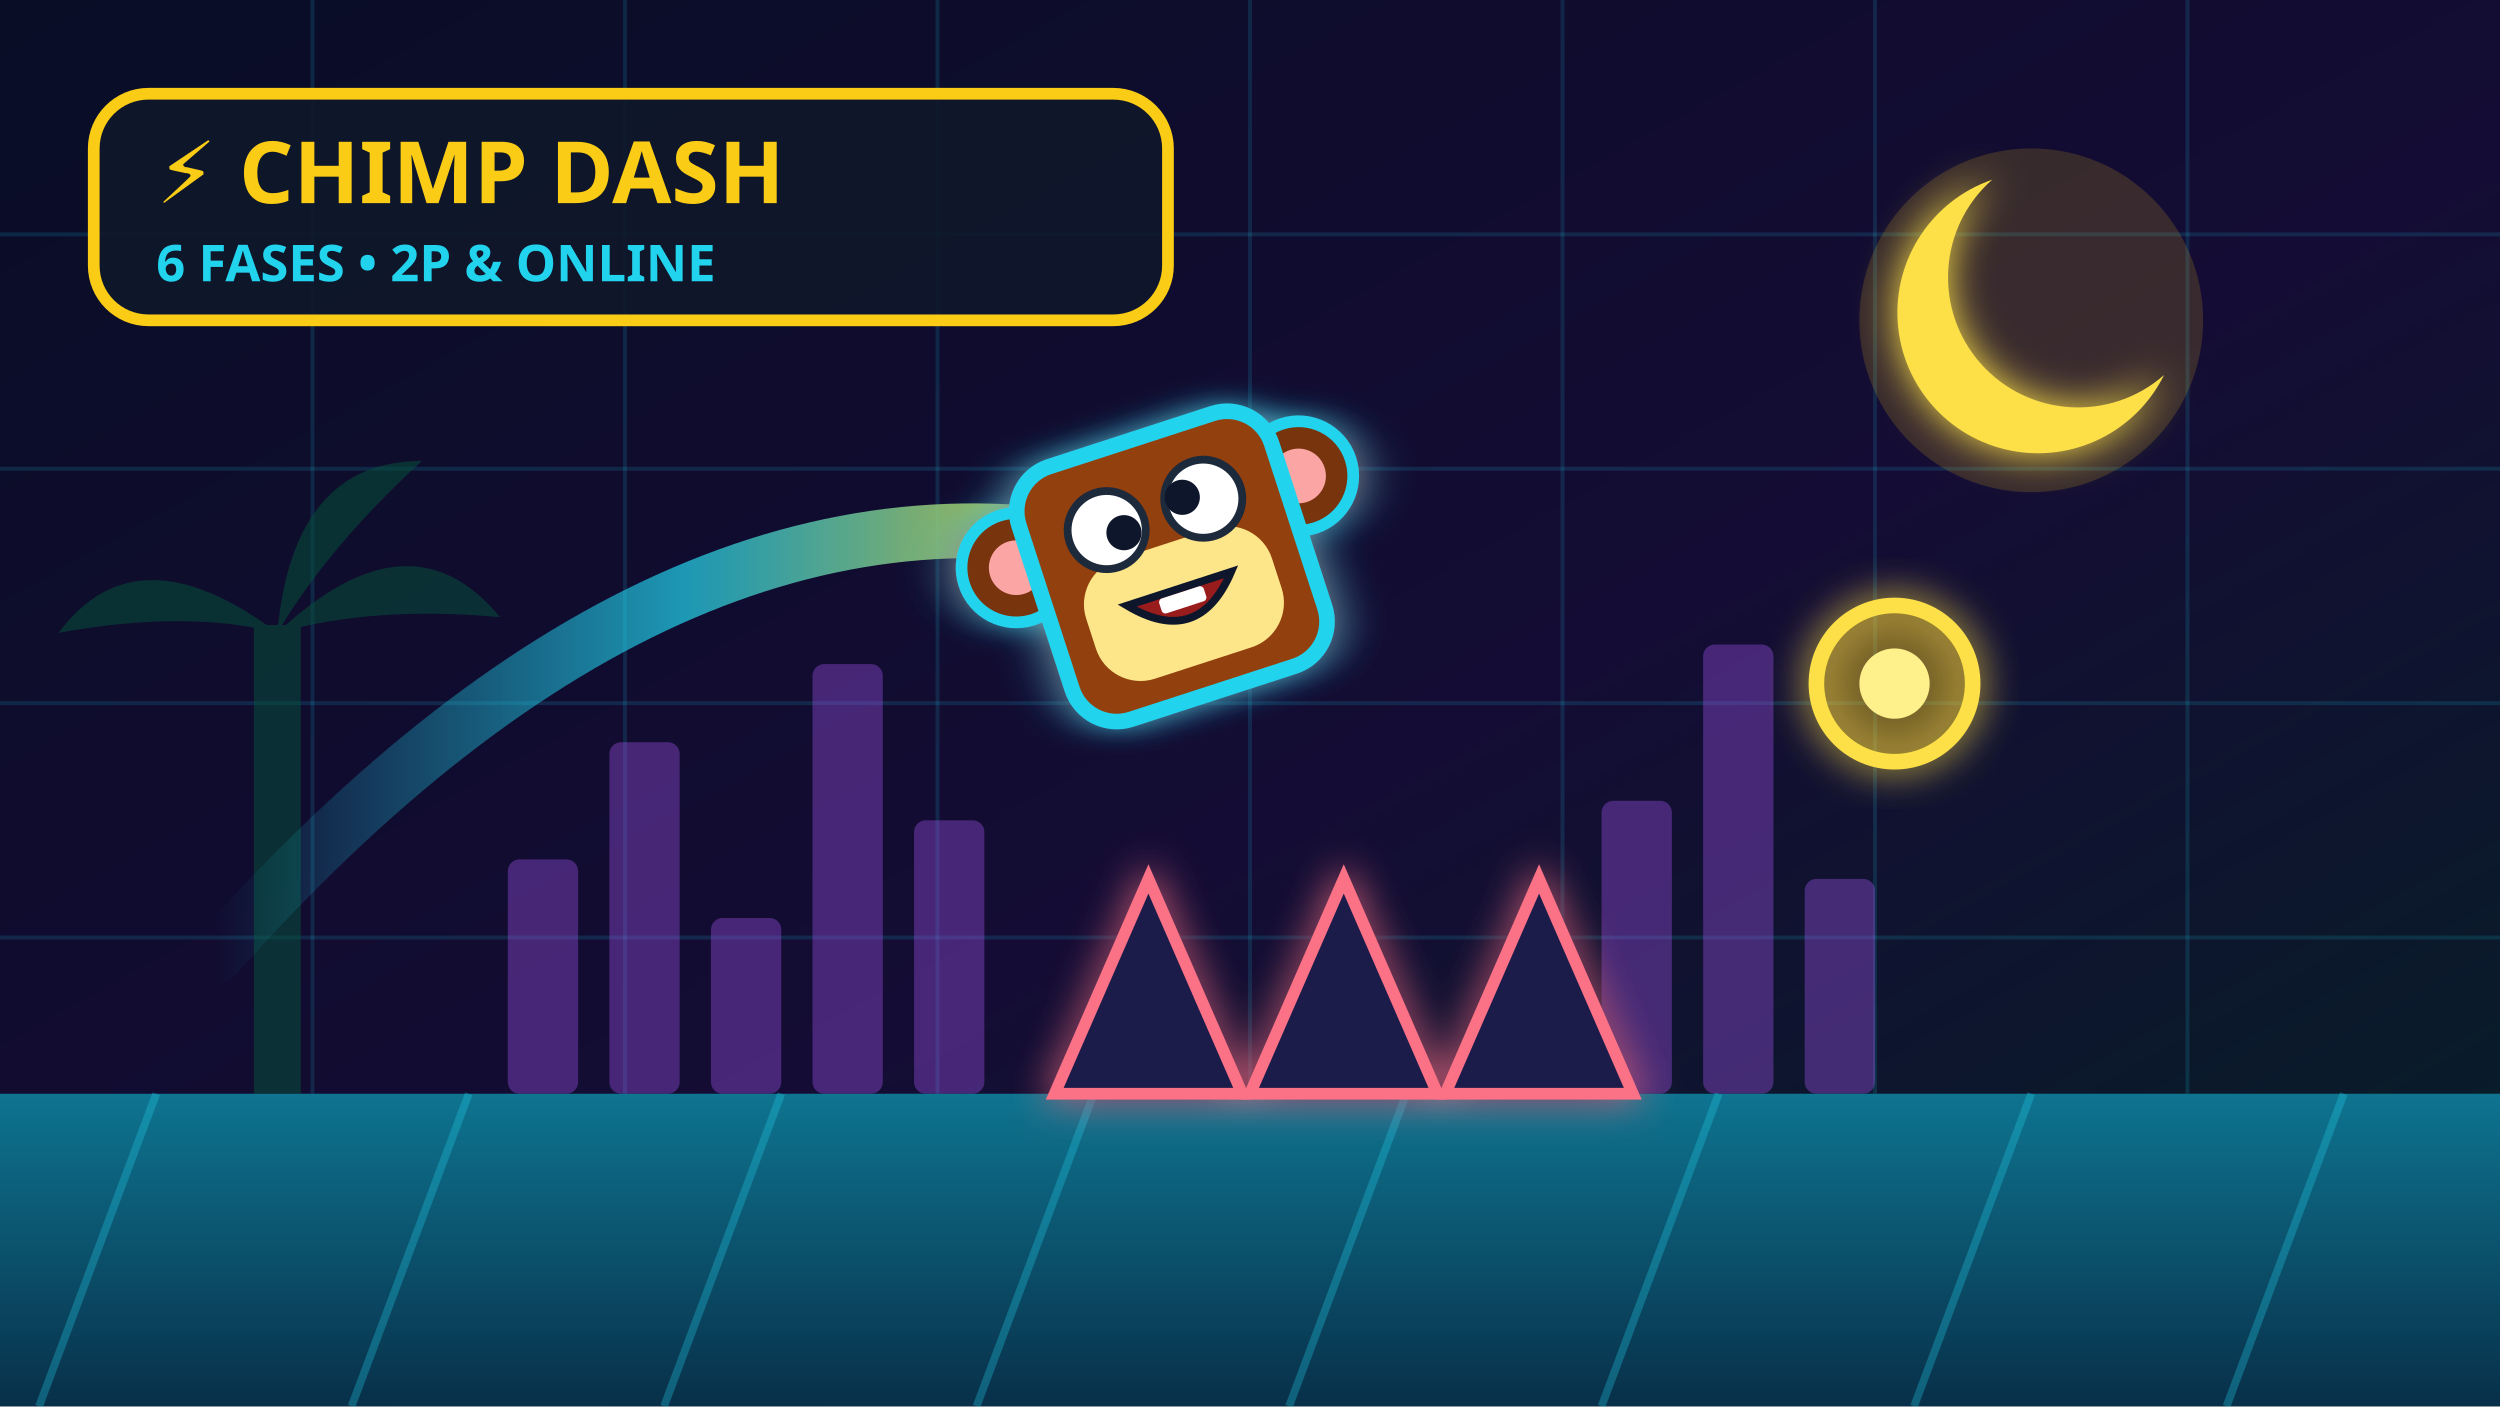
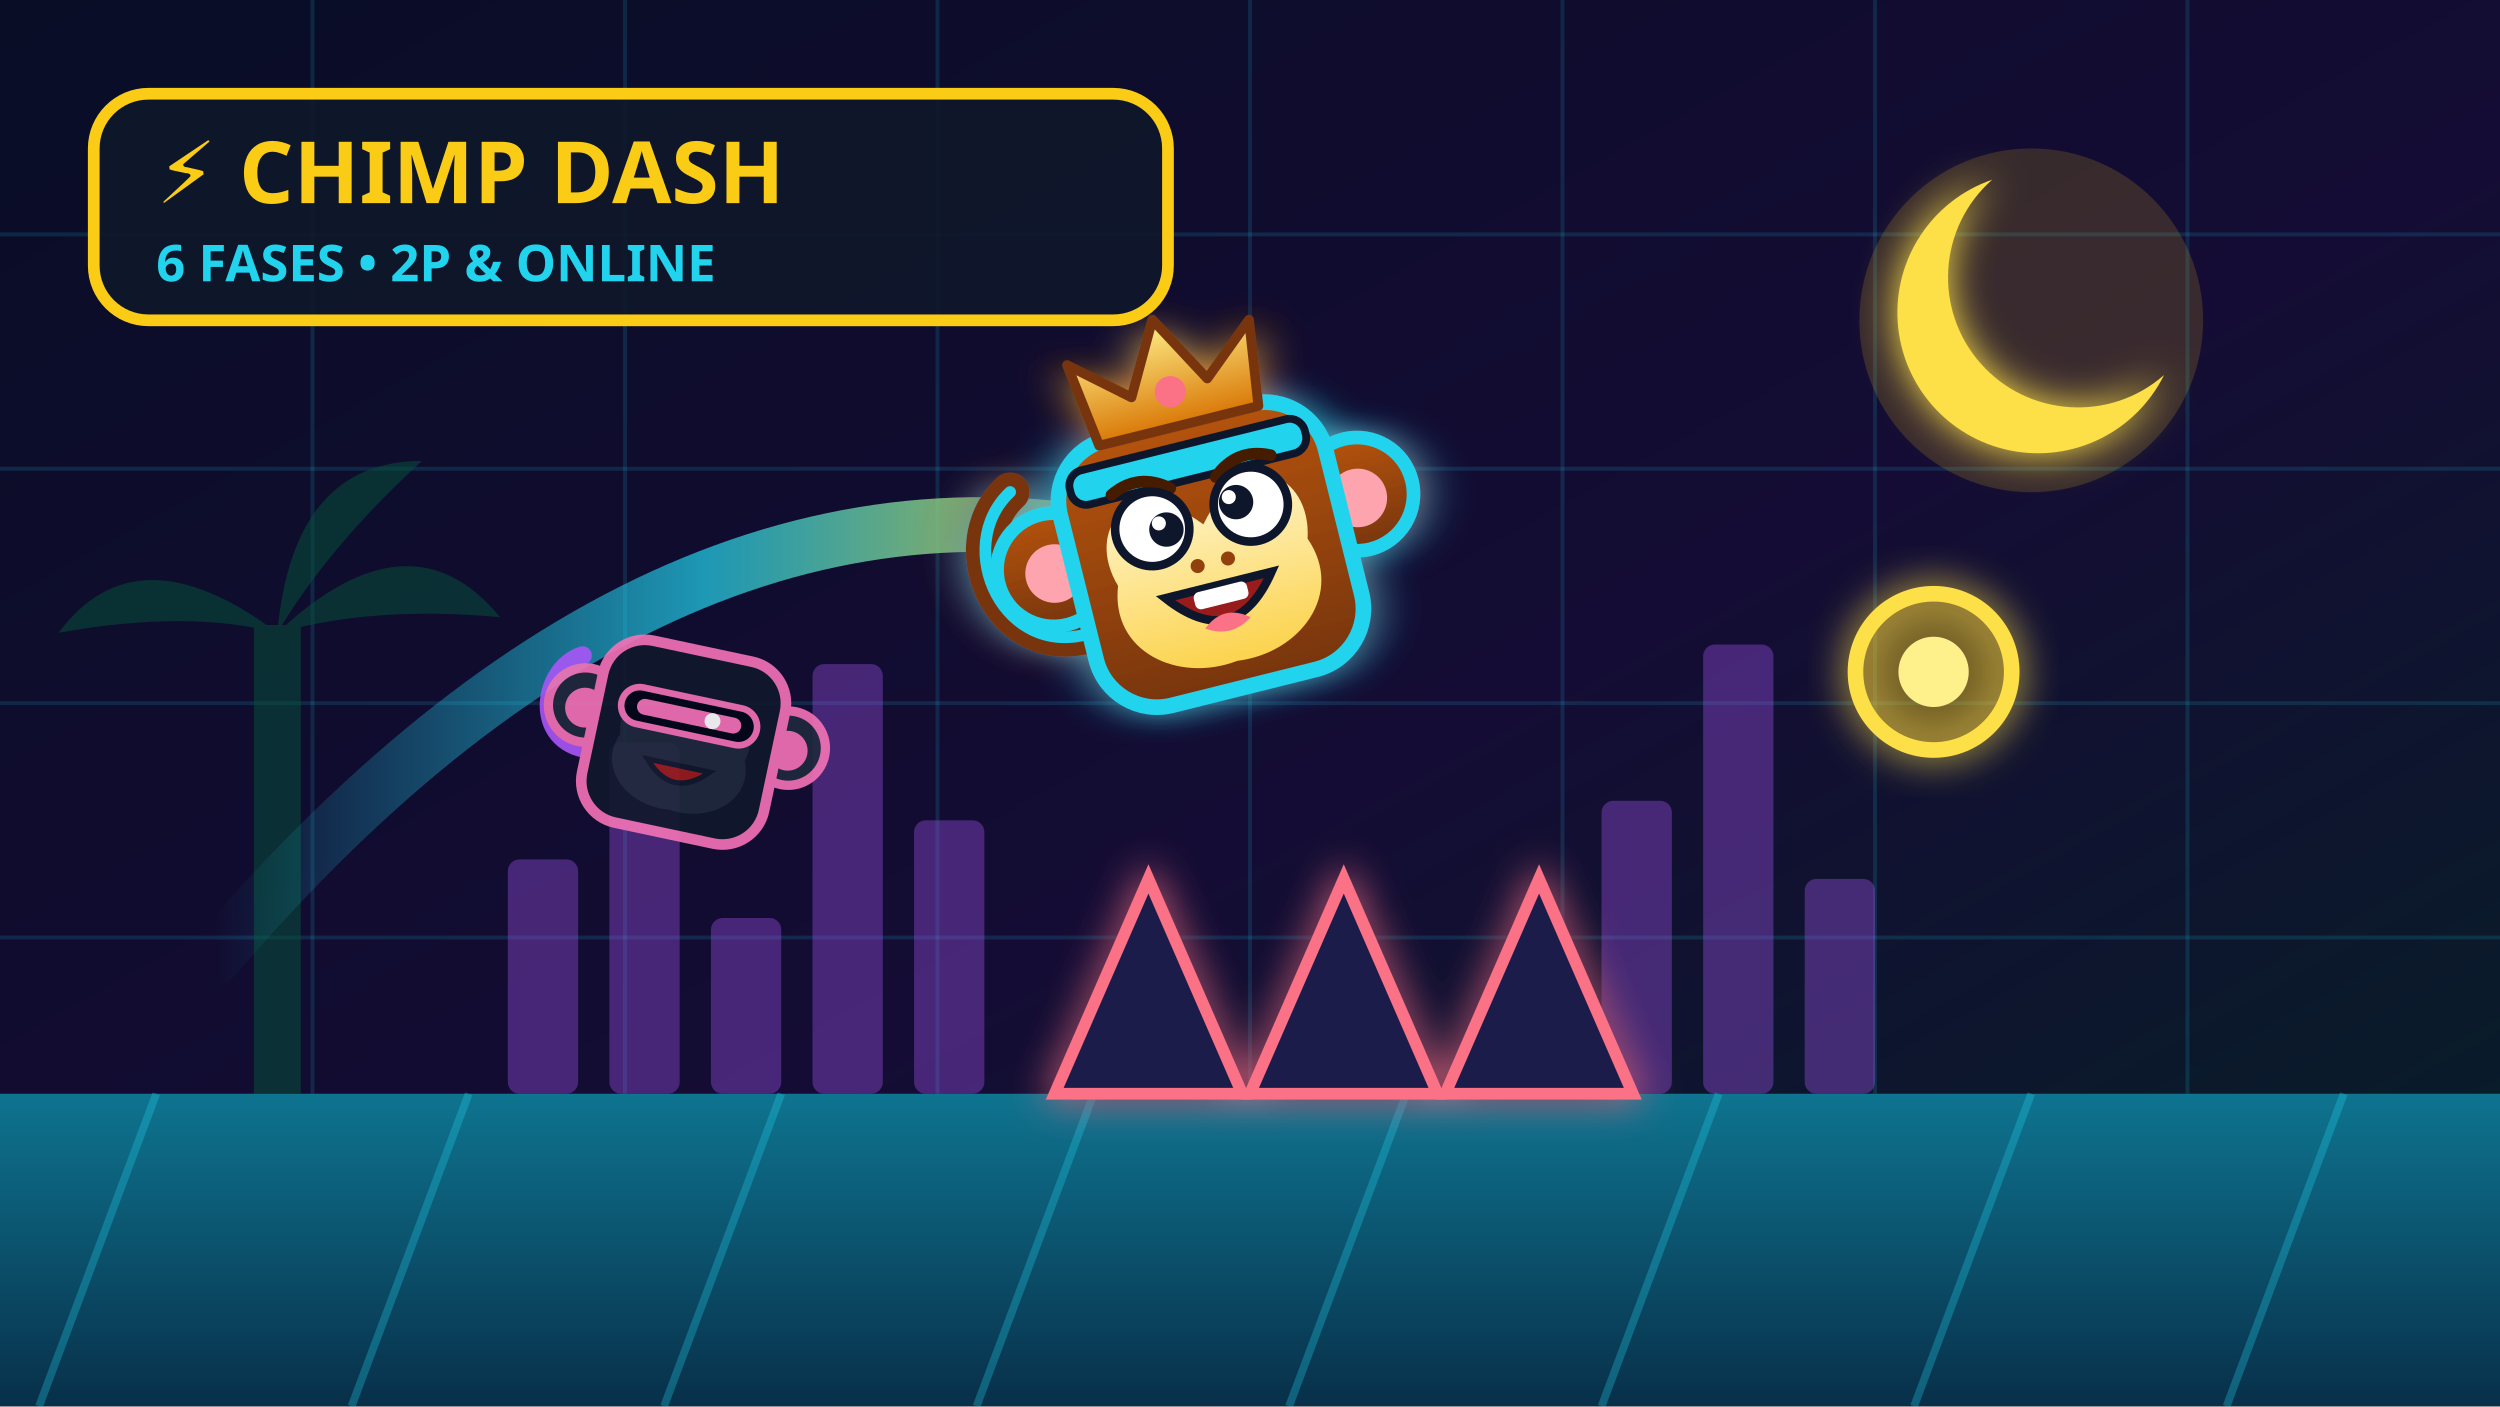
<svg xmlns="http://www.w3.org/2000/svg" viewBox="0 0 640 360" width="640" height="360">
  <defs>
    <linearGradient id="bg" x1="0" y1="0" x2="1" y2="1">
      <stop offset="0%" stop-color="#090d26" />
      <stop offset="55%" stop-color="#140c34" />
      <stop offset="100%" stop-color="#052126" />
    </linearGradient>
    <linearGradient id="floor" x1="0" y1="0" x2="0" y2="1">
      <stop offset="0%" stop-color="#0e7490" />
      <stop offset="100%" stop-color="#082f49" />
    </linearGradient>
    <linearGradient id="neonTrail" x1="0" y1="0" x2="1" y2="0">
      <stop offset="0%" stop-color="#22d3ee" stop-opacity="0" />
      <stop offset="50%" stop-color="#22d3ee" stop-opacity="0.7" />
      <stop offset="100%" stop-color="#facc15" stop-opacity="0.95" />
+     </linearGradient>
+     <linearGradient id="furCube" x1="0" y1="0" x2="0" y2="1">
+       <stop offset="0%" stop-color="#b45309" />
+       <stop offset="100%" stop-color="#78350f" />
+     </linearGradient>
+     <linearGradient id="maskCream" x1="0" y1="0" x2="0" y2="1">
+       <stop offset="0%" stop-color="#fef3c7" />
+       <stop offset="100%" stop-color="#fcd34d" />
+     </linearGradient>
+     <linearGradient id="crownGold" x1="0" y1="0" x2="0" y2="1">
+       <stop offset="0%" stop-color="#fef08a" />
+       <stop offset="100%" stop-color="#d97706" />
    </linearGradient>
    <filter id="glow" x="-30%" y="-30%" width="160%" height="160%">
      <feGaussianBlur stdDeviation="5" result="blur" />
      <feMerge>
        <feMergeNode in="blur" />
        <feMergeNode in="SourceGraphic" />
      </feMerge>
    </filter>
  </defs>
  <rect width="640" height="360" fill="url(#bg)" />
  <g stroke="#22d3ee" stroke-opacity="0.14" stroke-width="1">
    <line x1="0" y1="60" x2="640" y2="60" />
    <line x1="0" y1="120" x2="640" y2="120" />
    <line x1="0" y1="180" x2="640" y2="180" />
    <line x1="0" y1="240" x2="640" y2="240" />
    <line x1="80" y1="0" x2="80" y2="280" />
    <line x1="160" y1="0" x2="160" y2="280" />
    <line x1="240" y1="0" x2="240" y2="280" />
    <line x1="320" y1="0" x2="320" y2="280" />
    <line x1="400" y1="0" x2="400" y2="280" />
    <line x1="480" y1="0" x2="480" y2="280" />
    <line x1="560" y1="0" x2="560" y2="280" />
  </g>
  <circle cx="520" cy="82" r="44" fill="#facc15" fill-opacity="0.16" />
  <path d="M510 46 A36 36 0 1 0 554 96 A28 28 0 1 1 510 46 Z" fill="#fde047" filter="url(#glow)" />
  <g fill="#064e3b" opacity="0.55">
    <rect x="65" y="160" width="12" height="120" />
    <path d="M71 162 Q35 135 15 162 Q48 156 71 162 Z" />
    <path d="M71 162 Q105 130 128 158 Q96 155 71 162 Z" />
    <path d="M71 162 Q75 118 108 118 Q84 140 71 162 Z" />
  </g>
  <g fill="#a855f7" opacity="0.35">
    <rect x="130" y="220" width="18" height="60" rx="3" />
    <rect x="156" y="190" width="18" height="90" rx="3" />
    <rect x="182" y="235" width="18" height="45" rx="3" />
    <rect x="208" y="170" width="18" height="110" rx="3" />
    <rect x="234" y="210" width="18" height="70" rx="3" />
    <rect x="410" y="205" width="18" height="75" rx="3" />
    <rect x="436" y="165" width="18" height="115" rx="3" />
    <rect x="462" y="225" width="18" height="55" rx="3" />
  </g>
  <rect x="0" y="280" width="640" height="80" fill="url(#floor)" />
  <line x1="0" y1="280" x2="640" y2="280" stroke="#22d3ee" stroke-width="4" filter="url(#glow)" />
  <g stroke="#22d3ee" stroke-opacity="0.3" stroke-width="2">
    <line x1="40" y1="280" x2="10" y2="360" />
    <line x1="120" y1="280" x2="90" y2="360" />
    <line x1="200" y1="280" x2="170" y2="360" />
    <line x1="280" y1="280" x2="250" y2="360" />
    <line x1="360" y1="280" x2="330" y2="360" />
    <line x1="440" y1="280" x2="410" y2="360" />
    <line x1="520" y1="280" x2="490" y2="360" />
    <line x1="600" y1="280" x2="570" y2="360" />
  </g>
  <g filter="url(#glow)">
    <polygon points="270,280 294,225 318,280" fill="#1e1b4b" stroke="#fb7185" stroke-width="3" />
    <polygon points="320,280 344,225 368,280" fill="#1e1b4b" stroke="#fb7185" stroke-width="3" />
    <polygon points="370,280 394,225 418,280" fill="#1e1b4b" stroke="#fb7185" stroke-width="3" />
  </g>
-   <circle cx="485" cy="175" r="20" fill="#facc15" fill-opacity="0.25" stroke="#fde047" stroke-width="4" filter="url(#glow)" />
-   <circle cx="485" cy="175" r="9" fill="#fef08a" />
-   <path d="M55 245 Q175 110 295 142" fill="none" stroke="url(#neonTrail)" stroke-width="14" stroke-linecap="round" />
-   <g transform="translate(300, 145) rotate(-18)" filter="url(#glow)">
-     <circle cx="-38" cy="-12" r="14" fill="#78350f" stroke="#22d3ee" stroke-width="3" />
-     <circle cx="-38" cy="-12" r="7" fill="#fca5a5" />
-     <circle cx="38" cy="-12" r="14" fill="#78350f" stroke="#22d3ee" stroke-width="3" />
-     <circle cx="38" cy="-12" r="7" fill="#fca5a5" />
-     <rect x="-34" y="-34" width="68" height="68" rx="12" fill="#92400e" stroke="#22d3ee" stroke-width="4" />
-     <rect x="-25" y="-6" width="50" height="32" rx="12" fill="#fde68a" />
-     <circle cx="-13" cy="-14" r="10" fill="#ffffff" stroke="#1e293b" stroke-width="2" />
-     <circle cx="13" cy="-14" r="10" fill="#ffffff" stroke="#1e293b" stroke-width="2" />
-     <circle cx="-9" cy="-12" r="4.5" fill="#0f172a" />
-     <circle cx="8" cy="-16" r="4.5" fill="#0f172a" />
-     <path d="M-14 6 Q0 22 14 6 Z" fill="#991b1b" stroke="#0f172a" stroke-width="2" />
-     <rect x="-6" y="7" width="12" height="4" rx="1" fill="#ffffff" />
+   <circle cx="495" cy="172" r="20" fill="#facc15" fill-opacity="0.25" stroke="#fde047" stroke-width="4" filter="url(#glow)" />
+   <circle cx="495" cy="172" r="9" fill="#fef08a" />
+   <path d="M55 245 Q175 105 305 142" fill="none" stroke="url(#neonTrail)" stroke-width="14" stroke-linecap="round" />
+   <g transform="translate(175, 190) rotate(12) scale(0.68)" opacity="0.9">
+     <path d="M-34 10 C-56 12 -58 -16 -44 -24" fill="none" stroke="#a855f7" stroke-width="7" stroke-linecap="round" />
+     <circle cx="-39" cy="-6" r="14" fill="#1e293b" stroke="#f472b6" stroke-width="3.5" />
+     <circle cx="-39" cy="-5" r="7.5" fill="#f472b6" />
+     <circle cx="39" cy="-6" r="14" fill="#1e293b" stroke="#f472b6" stroke-width="3.5" />
+     <circle cx="39" cy="-5" r="7.5" fill="#f472b6" />
+     <rect x="-35" y="-35" width="70" height="70" rx="16" fill="#0f172a" stroke="#f472b6" stroke-width="4" />
+     <path d="M0 -8 C-14 -24 -28 -12 -24 2 C-30 16 -16 28 0 26 C16 28 30 16 24 2 C28 -12 14 -24 0 -8 Z" fill="#1e293b" />
+     <rect x="-26" y="-17" width="52" height="14" rx="7" fill="#020617" stroke="#f472b6" stroke-width="2.5" />
+     <rect x="-20" y="-13" width="40" height="6" rx="3" fill="#f472b6" />
+     <circle cx="9" cy="-10" r="3" fill="#ffffff" />
+     <path d="M-12 9 Q0 22 12 9 Z" fill="#991b1b" stroke="#0f172a" stroke-width="2" />
+   </g>
+   <g transform="translate(310, 142) rotate(-14)" filter="url(#glow)">
+     <path d="M-34 12 C-58 14 -64 -18 -46 -28" fill="none" stroke="#78350f" stroke-width="10" stroke-linecap="round" />
+     <path d="M-34 12 C-58 14 -64 -18 -46 -28" fill="none" stroke="#22d3ee" stroke-width="3" stroke-linecap="round" />
+     <circle cx="-40" cy="-6" r="14.5" fill="url(#furCube)" stroke="#22d3ee" stroke-width="3.5" />
+     <circle cx="-40" cy="-5" r="7.5" fill="#fda4af" />
+     <circle cx="40" cy="-6" r="14.5" fill="url(#furCube)" stroke="#22d3ee" stroke-width="3.5" />
+     <circle cx="40" cy="-5" r="7.5" fill="#fda4af" />
+     <rect x="-35" y="-35" width="70" height="70" rx="16" fill="url(#furCube)" stroke="#22d3ee" stroke-width="4" />
+     <rect x="-31" y="-29" width="62" height="9" rx="4" fill="#22d3ee" stroke="#0f172a" stroke-width="2" />
+     <path d="M-21 -34 L-24 -56 L-10 -44 L0 -62 L10 -44 L24 -56 L21 -34 Z" fill="url(#crownGold)" stroke="#78350f" stroke-width="2.5" stroke-linejoin="round" />
+     <circle cx="0" cy="-43" r="4" fill="#fb7185" />
+     <path d="M0 -8 C-15 -26 -30 -14 -25 2 C-31 18 -16 30 0 28 C16 30 31 18 25 2 C30 -14 15 -26 0 -8 Z" fill="url(#maskCream)" />
+     <path d="M-21 -21 Q-13 -25 -6 -19" fill="none" stroke="#451a03" stroke-width="3" stroke-linecap="round" />
+     <path d="M6 -19 Q13 -25 21 -21" fill="none" stroke="#451a03" stroke-width="3" stroke-linecap="round" />
+     <circle cx="-13" cy="-10" r="9.5" fill="#ffffff" stroke="#0f172a" stroke-width="2.2" />
+     <circle cx="13" cy="-10" r="9.5" fill="#ffffff" stroke="#0f172a" stroke-width="2.2" />
+     <circle cx="-9.5" cy="-9" r="4.4" fill="#0f172a" />
+     <circle cx="9.5" cy="-11.5" r="4.4" fill="#0f172a" />
+     <circle cx="-11" cy="-11" r="1.8" fill="#ffffff" />
+     <circle cx="8" cy="-13.2" r="1.8" fill="#ffffff" />
+     <circle cx="-4" cy="2" r="1.8" fill="#92400e" />
+     <circle cx="4" cy="2" r="1.8" fill="#92400e" />
+     <path d="M-14 8 Q0 26 14 8 Z" fill="#991b1b" stroke="#0f172a" stroke-width="2.2" />
+     <rect x="-7" y="8.5" width="14" height="4.5" rx="1.5" fill="#ffffff" />
+     <path d="M-6 18 Q0 13 6 18 Q0 22 -6 18 Z" fill="#fb7185" />
  </g>
  <g transform="translate(24, 24)">
    <rect x="0" y="0" width="275" height="58" rx="14" fill="#0f172a" fill-opacity="0.88" stroke="#facc15" stroke-width="3" />
    <text x="16" y="28" fill="#facc15" font-family="system-ui, sans-serif" font-size="22" font-weight="900">⚡ CHIMP DASH</text>
    <text x="16" y="48" fill="#22d3ee" font-family="system-ui, sans-serif" font-size="13" font-weight="800">6 FASES • 2P &amp; ONLINE</text>
  </g>
</svg>
